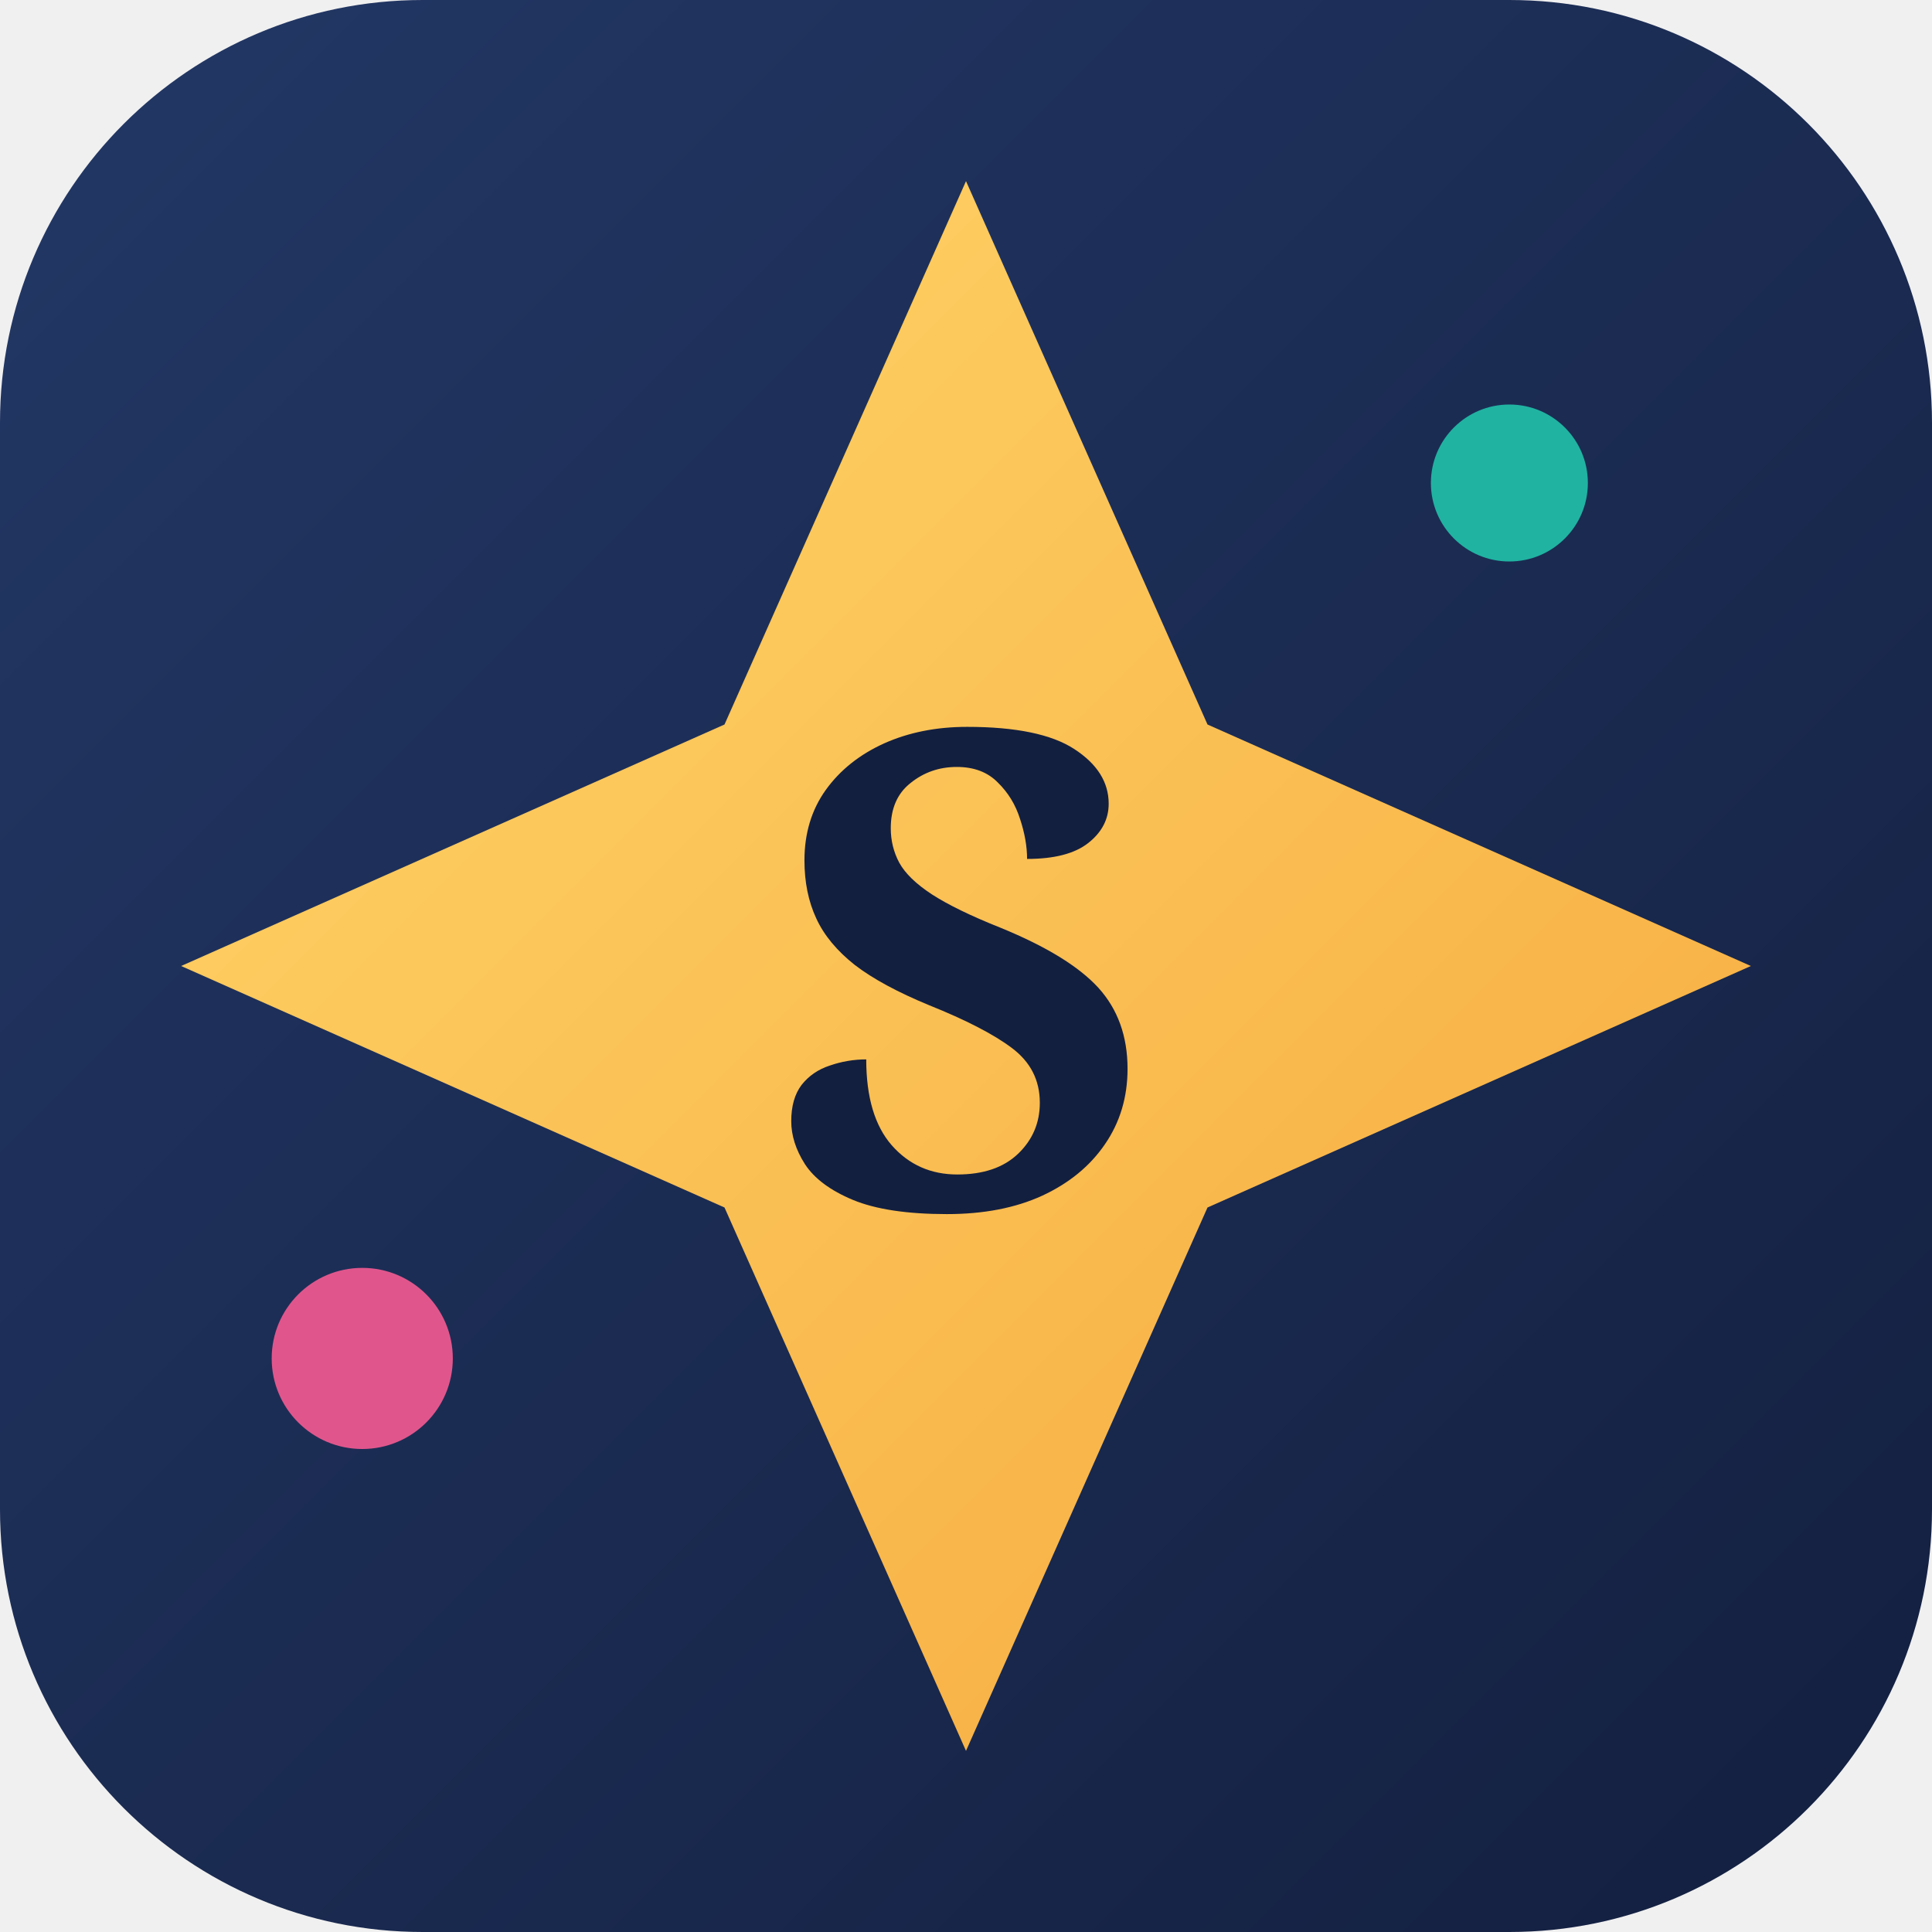
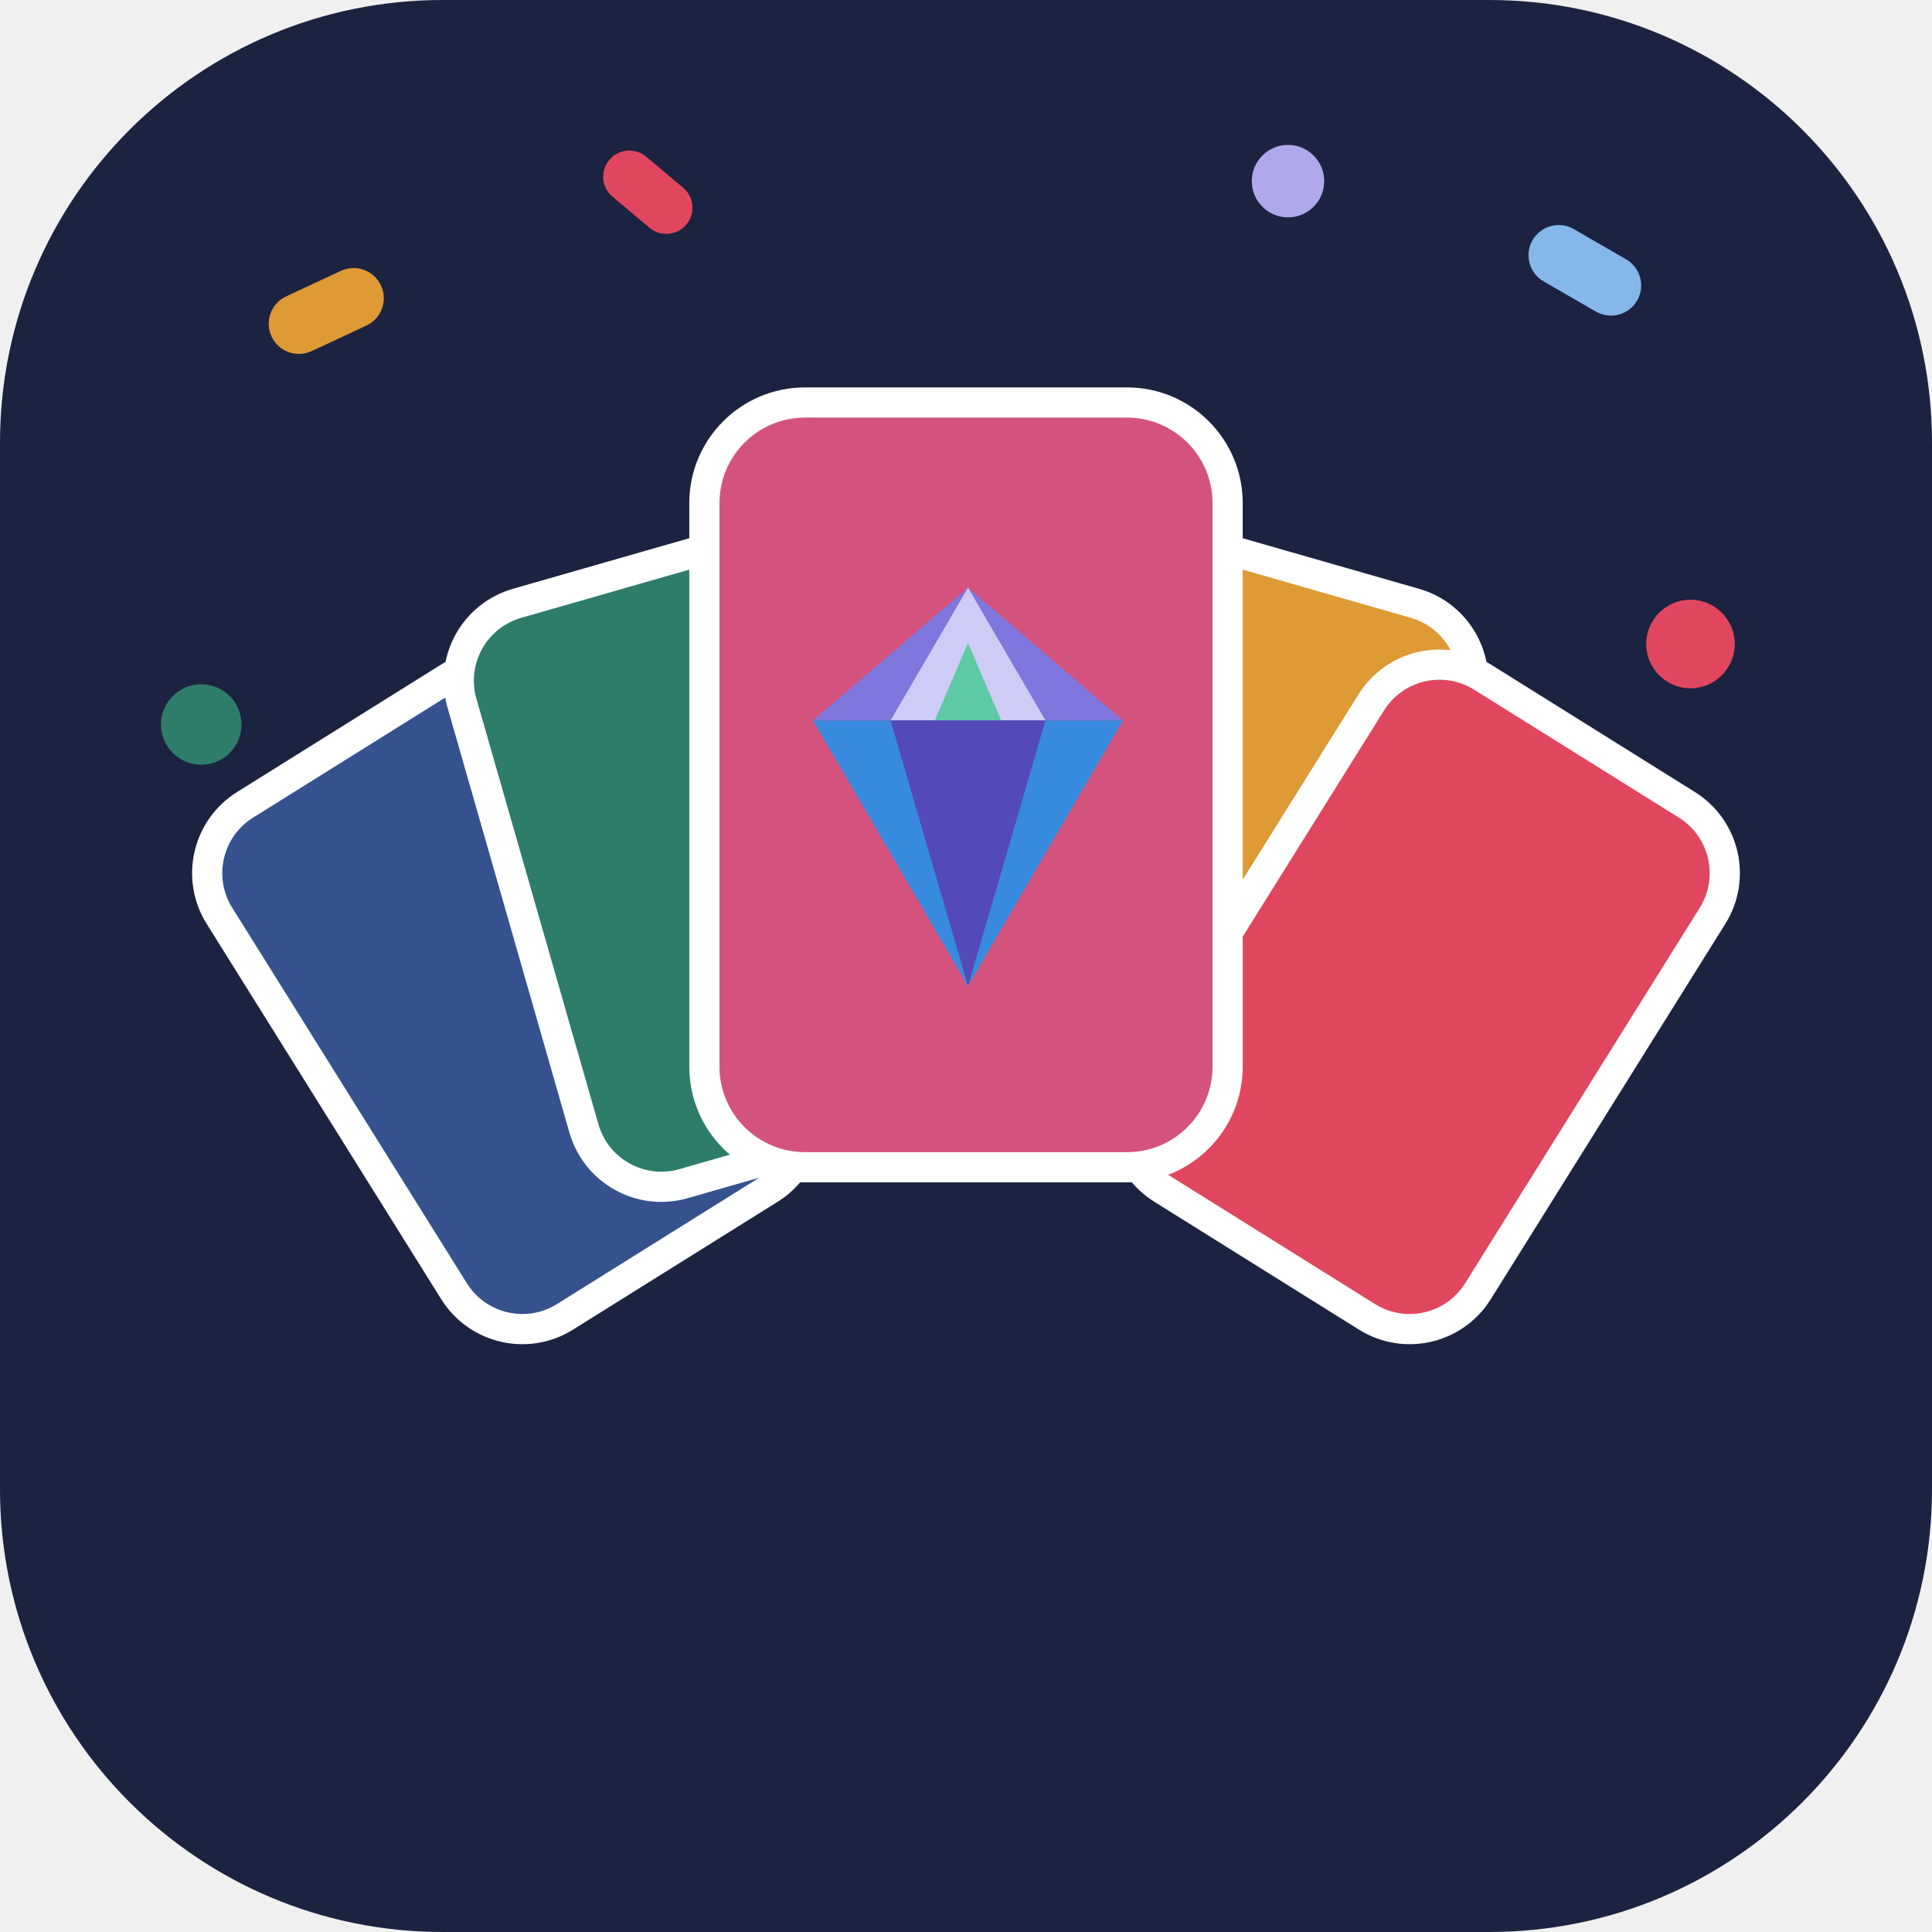
- <svg xmlns="http://www.w3.org/2000/svg" viewBox="0 0 64 64">
-   <defs>
-     <linearGradient id="g" x1="0" y1="0" x2="1" y2="1">
-       <stop offset="0" stop-color="#233866" />
-       <stop offset="1" stop-color="#131f3f" />
-     </linearGradient>
-     <linearGradient id="star" x1="0" y1="0" x2="1" y2="1">
-       <stop offset="0" stop-color="#ffd76b" />
-       <stop offset="1" stop-color="#f6a83c" />
-     </linearGradient>
-   </defs>
-   <rect x="0" y="0" width="64" height="64" rx="14" fill="url(#g)" />
-   <circle cx="12" cy="45" r="3" fill="#e0568c" />
-   <circle cx="50" cy="16" r="2.6" fill="#20b3a2" />
-   <path d="M32 6 L40 24 L58 32 L40 40 L32 58 L24 40 L6 32 L24 24 Z" fill="url(#star)" />
-   <text x="32" y="40" font-family="Georgia, serif" font-size="22" font-weight="700" fill="#131f3f" text-anchor="middle">S</text>
+ <svg xmlns="http://www.w3.org/2000/svg" viewBox="0 0 96 96">
+   <rect width="96" height="96" rx="22" fill="#1B2340" />
+   <rect x="13" y="14" width="6" height="3" rx="1.5" fill="#DE9A34" transform="rotate(-25 16 15)" />
+   <rect x="76" y="12" width="6" height="3" rx="1.5" fill="#85B7EB" transform="rotate(30 79 13)" />
+   <circle cx="84" cy="32" r="2.2" fill="#E0475F" />
+   <circle cx="10" cy="36" r="2" fill="#2E7D6B" />
+   <rect x="30" y="8" width="5" height="2.6" rx="1.3" fill="#E0475F" transform="rotate(40 32 9)" />
+   <circle cx="64" cy="9" r="1.8" fill="#AFA9EC" />
+   <g transform="translate(48 86)">
+     <rect x="-10" y="-58" width="20" height="30" rx="4" fill="#35528F" stroke="#fff" stroke-width="1.5" transform="rotate(-32)" />
+     <rect x="-10" y="-60" width="20" height="30" rx="4" fill="#2E7D6B" stroke="#fff" stroke-width="1.5" transform="rotate(-16)" />
+     <rect x="-10" y="-60" width="20" height="30" rx="4" fill="#DE9A34" stroke="#fff" stroke-width="1.5" transform="rotate(16)" />
+     <rect x="-10" y="-58" width="20" height="30" rx="4" fill="#E0475F" stroke="#fff" stroke-width="1.5" transform="rotate(32)" />
+     <rect x="-13" y="-66" width="26" height="38" rx="5" fill="#D4537E" stroke="#fff" stroke-width="1.5" />
+     <g transform="translate(-12 -59) scale(0.55)">
+       <path d="M8 16 L22 4 L36 16 Z" fill="#7F77DD" />
+       <path d="M15 16 L22 4 L29 16 Z" fill="#CECBF6" />
+       <path d="M19 16 L22 9 L25 16 Z" fill="#5DCAA5" />
+       <path d="M8 16 L36 16 L22 40 Z" fill="#378ADD" />
+       <path d="M15 16 L29 16 L22 40 Z" fill="#534AB7" />
+     </g>
+   </g>
</svg>
